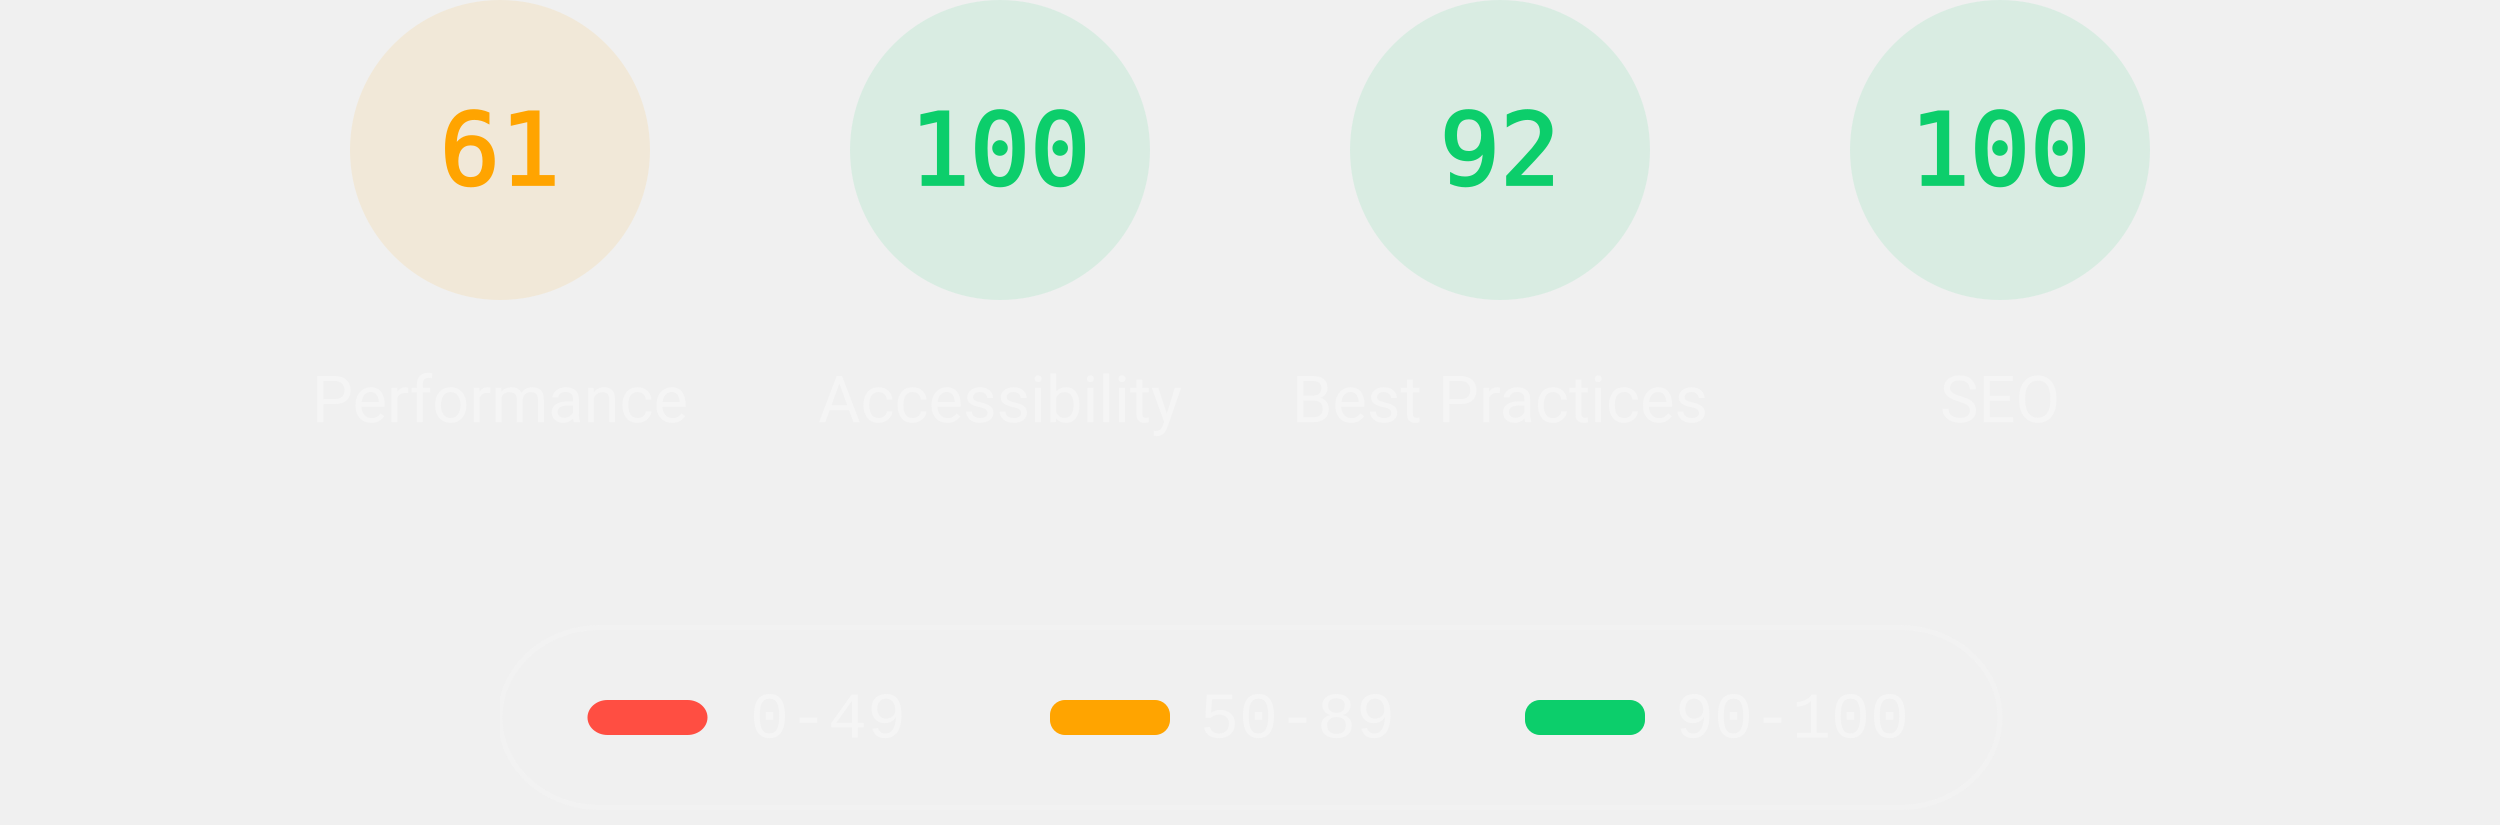
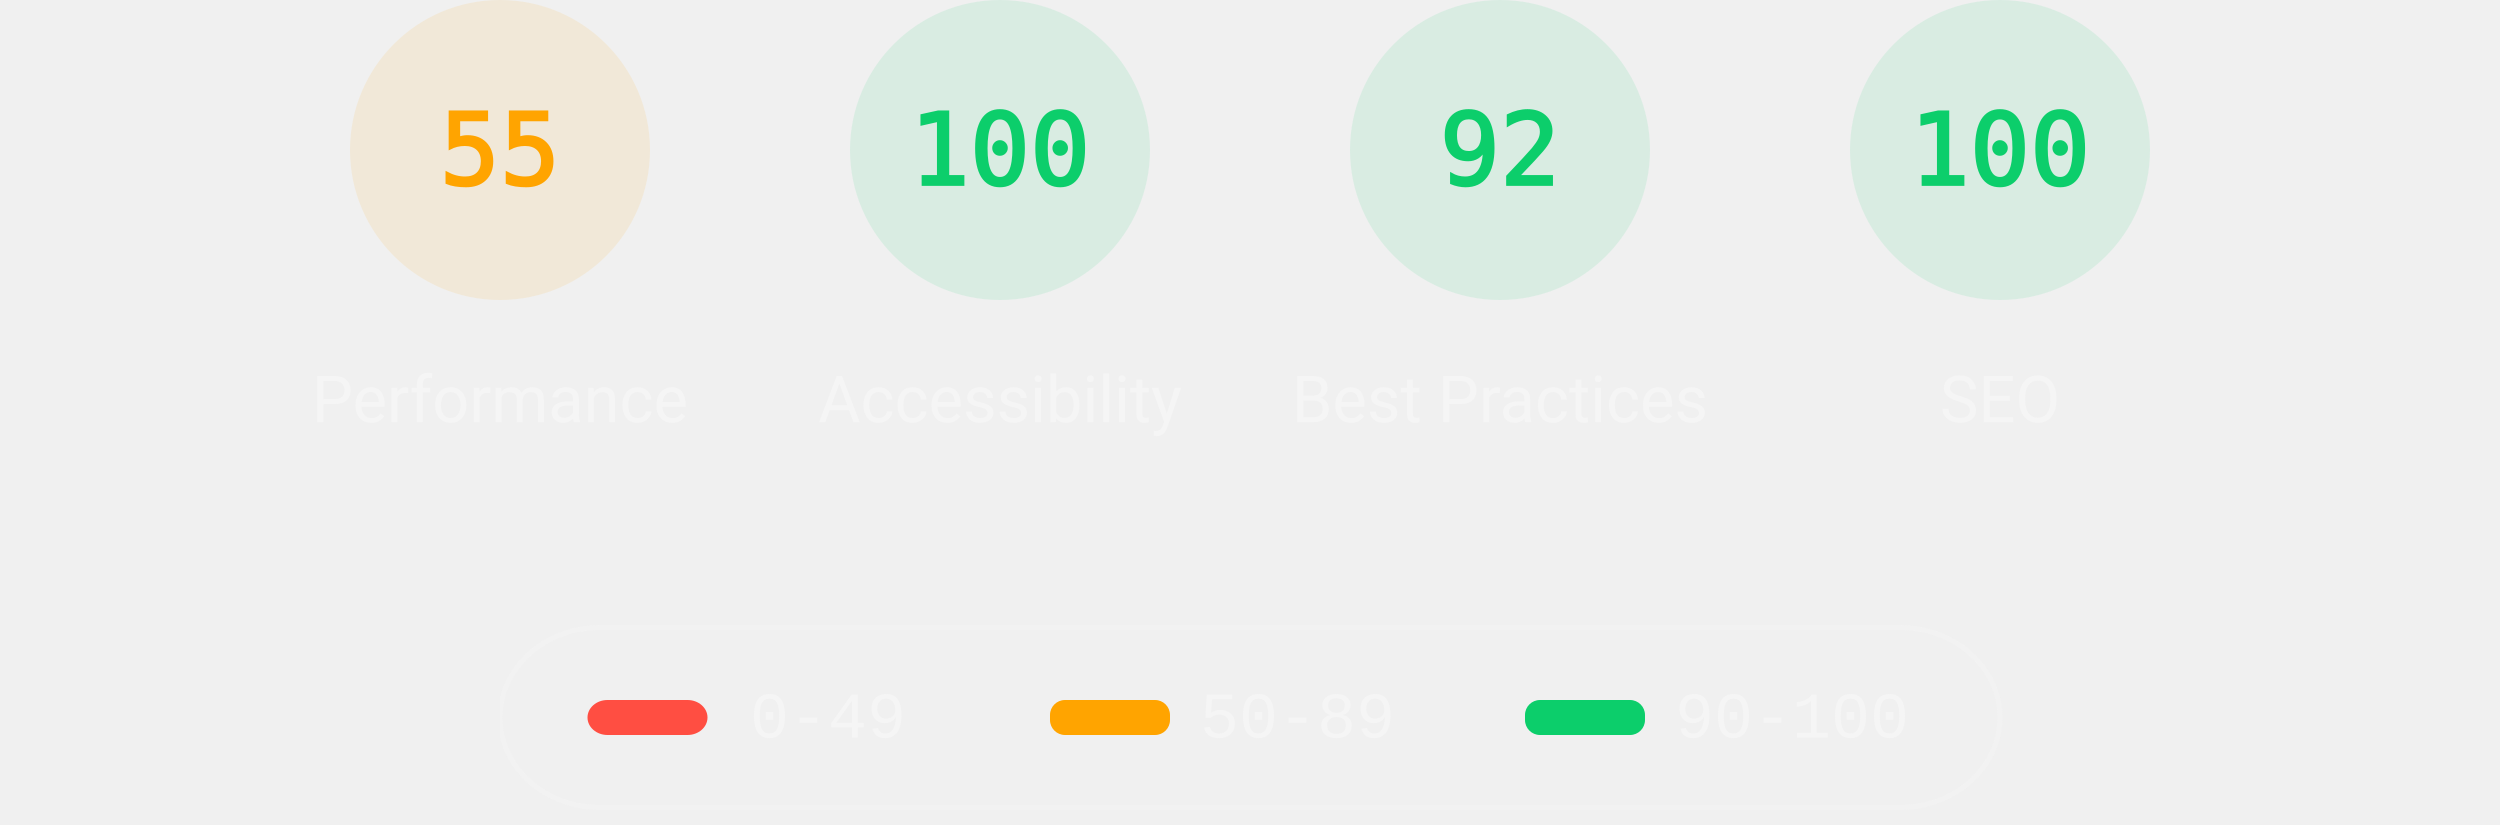
<svg xmlns="http://www.w3.org/2000/svg" class="theme--dark" fill="none" width="1000" height="330">
  <style>
			.gauge-base {
				opacity: 0.1
			}

			.gauge-arc {
				fill: none;
				animation-delay: 250ms;
				stroke-linecap: round;
				transform: rotate(-90deg);
				transform-origin: 100px 60px;
				animation: load-gauge 1s ease forwards
			}

			.guage-text {
				font-size: 40px;
				font-family: monospace;
				text-align: center
			}

			.guage-red {
				color: #ff4e42;
				fill: #ff4e42;
				stroke: #ff4e42
			}
			.guage-orange {
				color: #ffa400;
				fill: #ffa400;
				stroke: #ffa400
			}
			.guage-green {
				color: #0cce6b;
				fill: #0cce6b;
				stroke: #0cce6b
			}
			.theme--agnostic .guage-undefined {
				color: #5c5c5c;
				fill: #5c5c5c;
				stroke: #5c5c5c
			}
			.theme--light .guage-undefined {
				color: #1e1e1e;
				fill: #1e1e1e;
				stroke: #1e1e1e
			}
			.theme--dark .guage-undefined {
				color: #f5f5f5;
				fill: #f5f5f5;
				stroke: #f5f5f5
			}

			.guage-title {
				stroke: none;
				font-size: 26px;
				line-height: 26px;
				font-family: Roboto, Halvetica, Arial, sans-serif
			}
			.metric.guage-title {
				font-family: 'Courier New', Courier, monospace
			}
			.theme--agnostic .guage-title {
				color: #737373;
				fill: #737373
			}
			.theme--light .guage-title {
				color: #212121;
				fill: #212121
			}
			.theme--dark .guage-title {
				color: #f5f5f5;
				fill: #f5f5f5
			}

			@keyframes load-gauge {
				from {
					stroke-dasharray: 0 352.858
				}
			}
			.lh-gauge--pwa__disc {
				fill: #e0e0e0
			}
			.lh-gauge--pwa__logo {
				position: relative;
				fill: #b0b0b0
			}
			.lh-gauge--pwa__invisible {
				display: none
			}
			.lh-gauge--pwa__visible {
				display: inline
			}
			.guage-invisible {
				display: none
			}
			.lh-gauge--pwa__logo--primary-color {
				fill: #304ffe
			}
			.theme--agnostic .lh-gauge--pwa__logo--secondary-color {
				fill: #787878
			}
			.theme--light .lh-gauge--pwa__logo--secondary-color {
				fill: #3d3d3d
			}
			.theme--dark .lh-gauge--pwa__logo--secondary-color {
				fill: #d8b6b6
			}
			.theme--light #svg_2 {
				stroke: #00000022
			}
			.theme--agnostic #svg_2 {
				stroke: #616161
			}
			.theme--light #svg_2 {
				stroke: #00000022
			}
			.theme--dark #svg_2 {
				stroke: #f5f5f566
			}
		</style>
  <svg class="guage-div guage-perf guage-orange" viewBox="0 0 200 200" width="200" height="200" x="100" y="0">
    <circle class="gauge-base" r="56" cx="100" cy="60" stroke-width="8" />
-     <circle class="gauge-arc guage-arc-1" r="56" cx="100" cy="60" stroke-width="8" style="stroke-dasharray: 214.633, 351.858;" />
-     <text class="guage-text" x="100px" y="60px" alignment-baseline="central" dominant-baseline="central" text-anchor="middle">61</text>
+     <circle class="gauge-arc guage-arc-1" r="56" cx="100" cy="60" stroke-width="8" style="stroke-dasharray: 193.522, 351.858;" />
+     <text class="guage-text" x="100px" y="60px" alignment-baseline="central" dominant-baseline="central" text-anchor="middle">55</text>
    <text class="guage-title" x="100px" y="160px" alignment-baseline="central" dominant-baseline="central" text-anchor="middle">Performance</text>
  </svg>
  <svg class="guage-div guage-acc guage-green" viewBox="0 0 200 200" width="200" height="200" x="300" y="0">
    <circle class="gauge-base" r="56" cx="100" cy="60" stroke-width="8" />
    <circle class="gauge-arc guage-arc-2" r="56" cx="100" cy="60" stroke-width="8" style="stroke-dasharray: 351.858, 351.858;" />
    <text class="guage-text" x="100px" y="60px" alignment-baseline="central" dominant-baseline="central" text-anchor="middle">100</text>
    <text class="guage-title" x="100px" y="160px" alignment-baseline="central" dominant-baseline="central" text-anchor="middle">Accessibility</text>
  </svg>
  <svg class="guage-div guage-best guage-green" viewBox="0 0 200 200" width="200" height="200" x="500" y="0">
    <circle class="gauge-base" r="56" cx="100" cy="60" stroke-width="8" />
    <circle class="gauge-arc guage-arc-3" r="56" cx="100" cy="60" stroke-width="8" style="stroke-dasharray: 323.709, 351.858;" />
    <text class="guage-text" x="100px" y="60px" alignment-baseline="central" dominant-baseline="central" text-anchor="middle">92</text>
    <text class="guage-title" x="100px" y="160px" alignment-baseline="central" dominant-baseline="central" text-anchor="middle">Best Practices</text>
  </svg>
  <svg class="guage-div guage-seo guage-green" viewBox="0 0 200 200" width="200" height="200" x="700" y="0">
    <circle class="gauge-base" r="56" cx="100" cy="60" stroke-width="8" />
    <circle class="gauge-arc guage-arc-4" r="56" cx="100" cy="60" stroke-width="8" style="stroke-dasharray: 351.858, 351.858;" />
    <text class="guage-text" x="100px" y="60px" alignment-baseline="central" dominant-baseline="central" text-anchor="middle">100</text>
    <text class="guage-title" x="100px" y="160px" alignment-baseline="central" dominant-baseline="central" text-anchor="middle">SEO</text>
  </svg>
  <svg class="guage-div guage-pwa guage-invisible" viewBox="0 0 200 200" width="200" height="200" x="900" y="0">
    <svg viewBox="0 0 60 60" width="112" height="112" x="44" y="4">
      <defs>
        <linearGradient id="lh-gauge--pwa__check-circle__gradient-0" x1="50%" y1="0%" x2="50%" y2="100%">
          <stop stop-color="#00C852" offset="0%" />
          <stop stop-color="#009688" offset="100%" />
        </linearGradient>
        <linearGradient id="lh-gauge--pwa__installable__shadow-gradient-0" x1="76.056%" x2="24.111%" y1="82.995%" y2="24.735%">
          <stop stop-color="#A5D6A7" offset="0%" />
          <stop stop-color="#80CBC4" offset="100%" />
        </linearGradient>
        <linearGradient id="lh-gauge--pwa__fast-reliable__shadow-gradient-0" x1="76.056%" y1="82.995%" x2="25.678%" y2="26.493%">
          <stop stop-color="#64B5F6" offset="0%" />
          <stop stop-color="#2979FF" offset="100%" />
        </linearGradient>
        <g id="lh-gauge--pwa__fast-reliable-badge-0">
          <circle fill="#FFFFFF" cx="10" cy="10" r="10" />
          <path fill="#304FFE" d="M10 3.58l5.25 2.34v3.5c0 3.23-2.24 6.26-5.25 7-3.01-.74-5.25-3.77-5.25-7v-3.5L10 3.58zm-.47 10.74l2.76-4.83.03-.07c.04-.08 0-.24-.22-.24h-1.64l.47-3.26h-.47l-2.7 4.77c-.02.01.05-.1-.04.05-.09.16-.1.31.18.31h1.63l-.47 3.27h.47z" />
        </g>
        <g id="lh-gauge--pwa__installable-badge-0">
          <circle fill="#FFFFFF" cx="10" cy="10" r="10" />
          <path fill="#009688" d="M10 4.167A5.835 5.835 0 0 0 4.167 10 5.835 5.835 0 0 0 10 15.833 5.835 5.835 0 0 0 15.833 10 5.835 5.835 0 0 0 10 4.167zm2.917 6.416h-2.334v2.334H9.417v-2.334H7.083V9.417h2.334V7.083h1.166v2.334h2.334v1.166z" />
        </g>
      </defs>
      <g stroke="none" fill-rule="nonzero">
        <circle class="lh-gauge--pwa__disc" cx="30" cy="30" r="30" />
        <g class="lh-gauge--pwa__logo">
          <path d="M35.66 19.39l.7-1.75h2L37.4 15 38.6 12l3.4 9h-2.51l-.58-1.61z" />
          <path d="M33.52 21l3.65-9h-2.42l-2.5 5.82L30.5 12h-1.86l-1.9 5.82-1.35-2.65-1.21 3.72L25.4 21h2.38l1.72-5.2 1.64 5.2z" />
          <path fill-rule="nonzero" d="M20.3 17.91h1.48c.45 0 .85-.05 1.2-.15l.39-1.18 1.07-3.3a2.64 2.64 0 0 0-.28-.37c-.55-.6-1.36-.91-2.42-.91H18v9h2.3V17.9zm1.96-3.84c.22.22.33.5.33.87 0 .36-.1.65-.29.87-.2.23-.59.35-1.15.35h-.86v-2.41h.87c.52 0 .89.1 1.1.32z" />
        </g>
        <rect class="lh-gauge--pwa__component lh-gauge--pwa__na-line lh-gauge--pwa__invisible" fill="#FFFFFF" x="20" y="32" width="20" height="4" rx="2" />
        <g class="lh-gauge--pwa__component lh-gauge--pwa__fast-reliable-badge lh-gauge--pwa__invisible" transform="translate(20, 29)">
          <path fill="url(#lh-gauge--pwa__fast-reliable__shadow-gradient-0)" d="M33.63 19.49A30 30 0 0 1 16.2 30.36L3 17.14 17.14 3l16.49 16.49z" />
          <use href="#lh-gauge--pwa__fast-reliable-badge-0" />
        </g>
        <g class="lh-gauge--pwa__component lh-gauge--pwa__installable-badge lh-gauge--pwa__invisible" transform="translate(20, 29)">
          <path fill="url(#lh-gauge--pwa__installable__shadow-gradient-0)" d="M33.629 19.487c-4.272 5.453-10.391 9.39-17.415 10.869L3 17.142 17.142 3 33.63 19.487z" />
          <use href="#lh-gauge--pwa__installable-badge-0" />
        </g>
        <g class="lh-gauge--pwa__component lh-gauge--pwa__fast-reliable-installable-badges lh-gauge--pwa__invisible">
          <g transform="translate(8, 29)">
            <path fill="url(#lh-gauge--pwa__fast-reliable__shadow-gradient-0)" d="M16.321 30.463L3 17.143 17.142 3l22.365 22.365A29.864 29.864 0 0 1 22 31c-1.942 0-3.84-.184-5.679-.537z" />
            <use href="#lh-gauge--pwa__fast-reliable-badge-0" />
          </g>
          <g transform="translate(32, 29)">
            <path fill="url(#lh-gauge--pwa__installable__shadow-gradient-0)" d="M25.982 11.84a30.107 30.107 0 0 1-13.08 15.203L3 17.143 17.142 3l8.84 8.84z" />
            <use href="#lh-gauge--pwa__installable-badge-0" />
          </g>
        </g>
        <g class="lh-gauge--pwa__component lh-gauge--pwa__check-circle lh-gauge--pwa__invisible" transform="translate(18, 28)">
          <circle fill="#FFFFFF" cx="12" cy="12" r="12" />
          <path fill="url(#lh-gauge--pwa__check-circle__gradient-0)" d="M12 2a10 10 0 1 0 0 20 10 10 0 0 0 0-20zm-2 15l-5-5 1.41-1.41L10 14.17l7.59-7.59L19 8l-9 9z" />
        </g>
      </g>
    </svg>
    <text class="guage-title" y="160px" alignment-baseline="central" dominant-baseline="central" text-anchor="middle">
      <tspan x="100px" dy="-6px">Progressive</tspan>
      <tspan x="100px" dy="30px">Web App</tspan>
    </text>
  </svg>
  <svg width="604" height="76" x="200" y="250">
    <g>
      <rect fill="none" id="canvas_background" height="80" width="604" y="-1" x="-1" />
      <g display="none" overflow="visible" y="0" x="0" height="100%" width="100%" id="canvasGrid">
        <rect fill="url(#gridpattern)" stroke-width="0" y="0" x="0" height="100%" width="100%" />
      </g>
    </g>
    <g>
      <rect fill-opacity="0" stroke-width="2" rx="40" id="svg_2" height="72" width="600" y="1" x="0" fill="#000000" />
      <rect stroke="#000" rx="8" id="svg_3" height="14" width="48" y="30" x="35" stroke-opacity="null" stroke-width="0" fill="#ff4e42" />
      <rect stroke="#000" rx="6" id="svg_4" height="14" width="48" y="30" x="220" stroke-opacity="null" stroke-width="0" fill="#ffa400" />
      <rect stroke="#000" rx="6" id="svg_5" height="14" width="48" y="30" x="410" stroke-opacity="null" stroke-width="0" fill="#0cce6b" />
      <text class="metric guage-title" xml:space="preserve" text-anchor="start" font-size="26" id="svg_6" y="45" x="100" stroke-opacity="null" stroke-width="0" stroke="#000">0-49</text>
      <text class="metric guage-title" xml:space="preserve" text-anchor="start" font-size="26" id="svg_7" y="45" x="280" stroke-opacity="null" stroke-width="0" stroke="#000">50-89</text>
      <text class="metric guage-title" xml:space="preserve" text-anchor="start" font-size="26" id="svg_8" y="45" x="470" stroke-opacity="null" stroke-width="0" stroke="#000">90-100</text>
    </g>
  </svg>
</svg>
